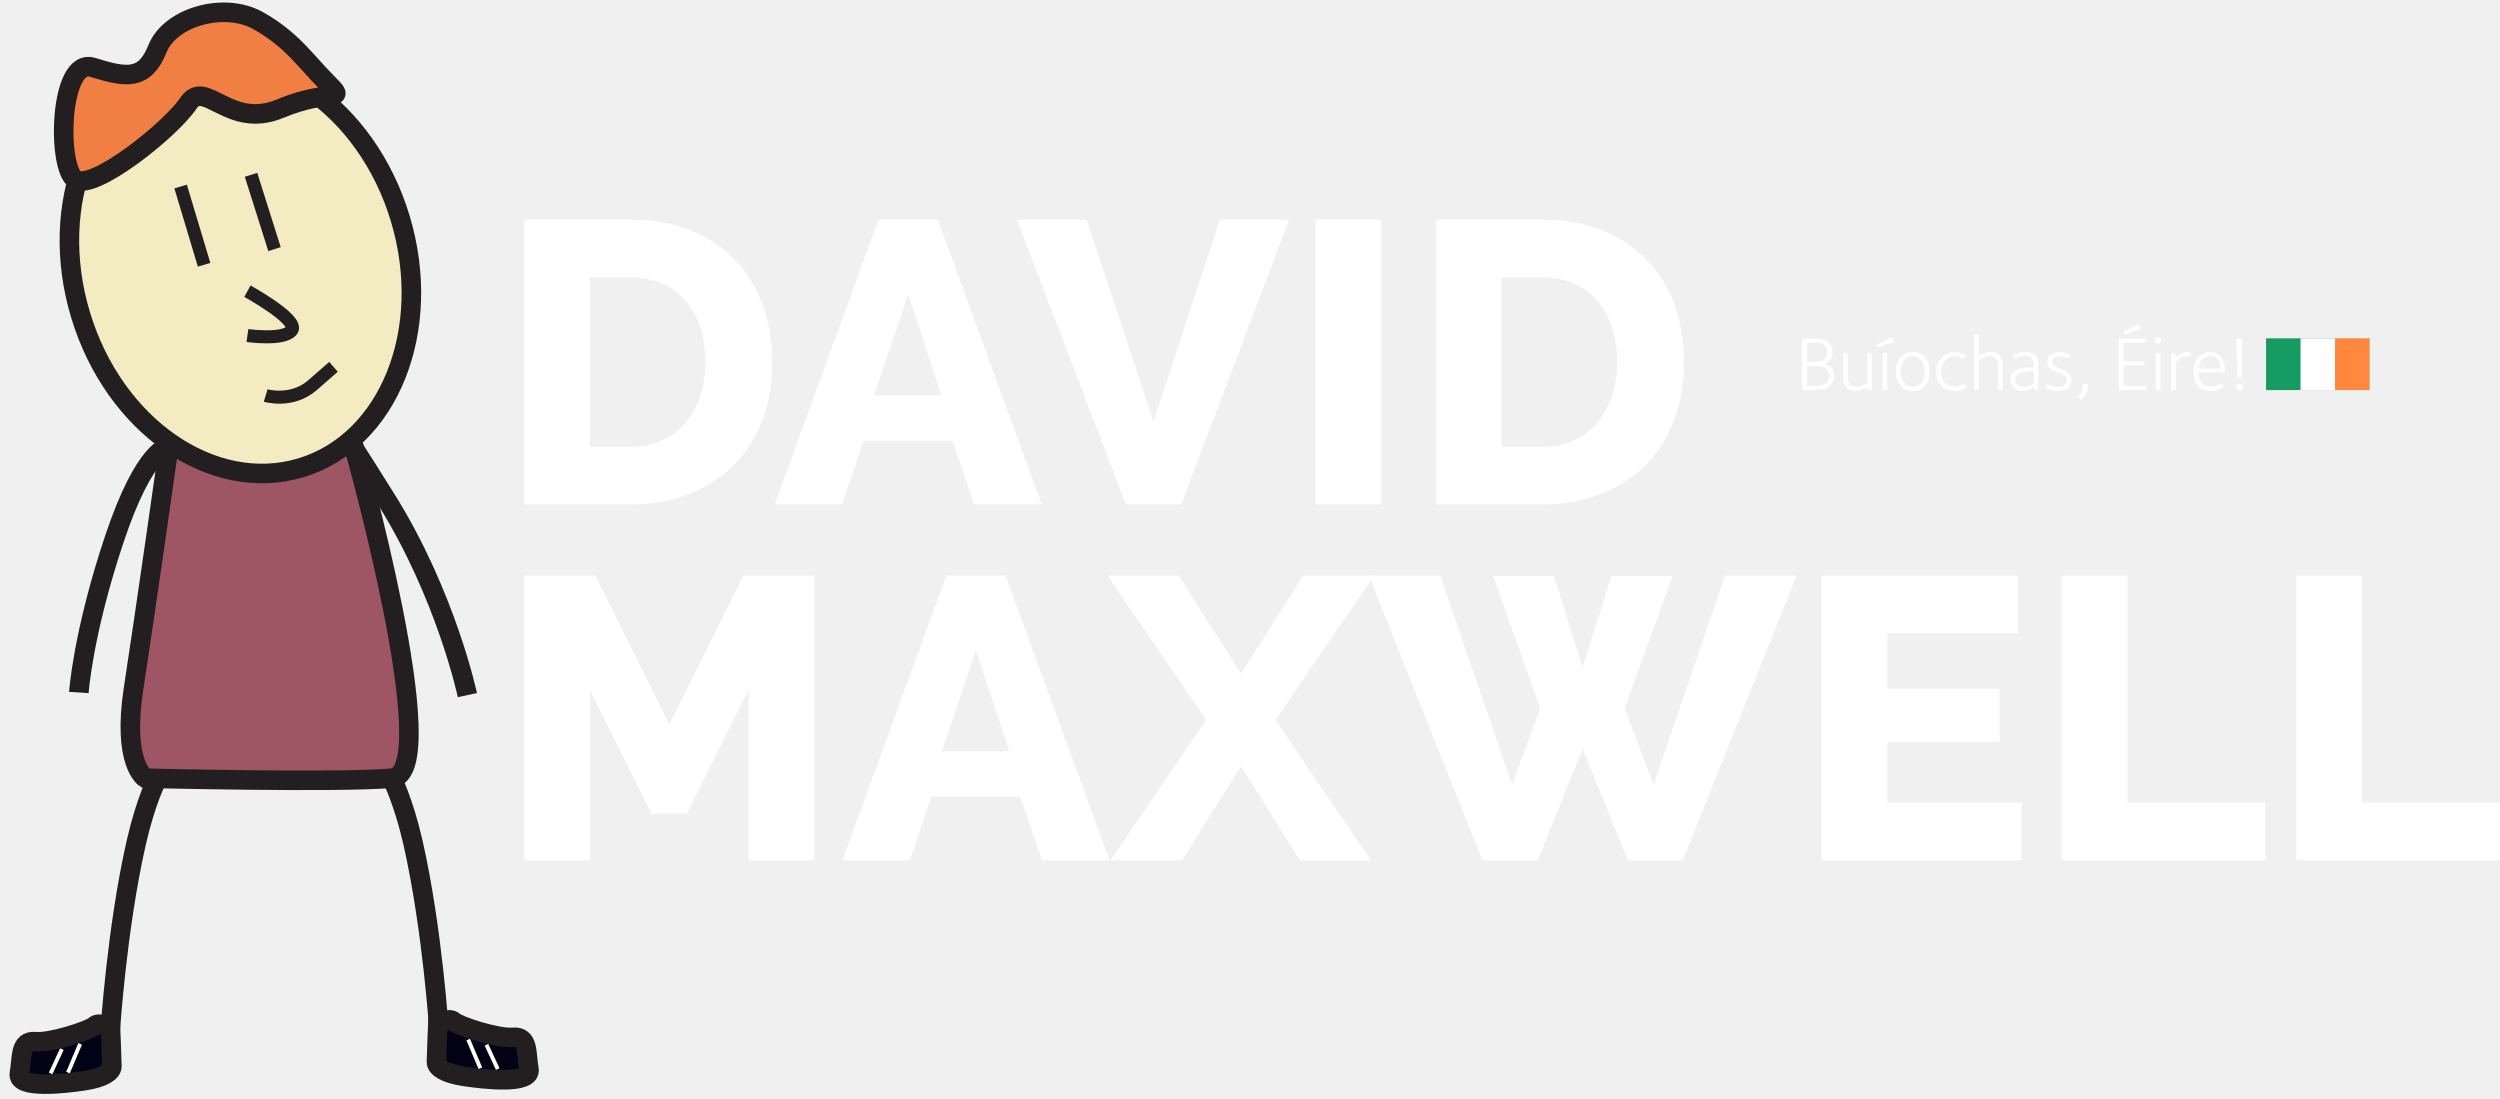
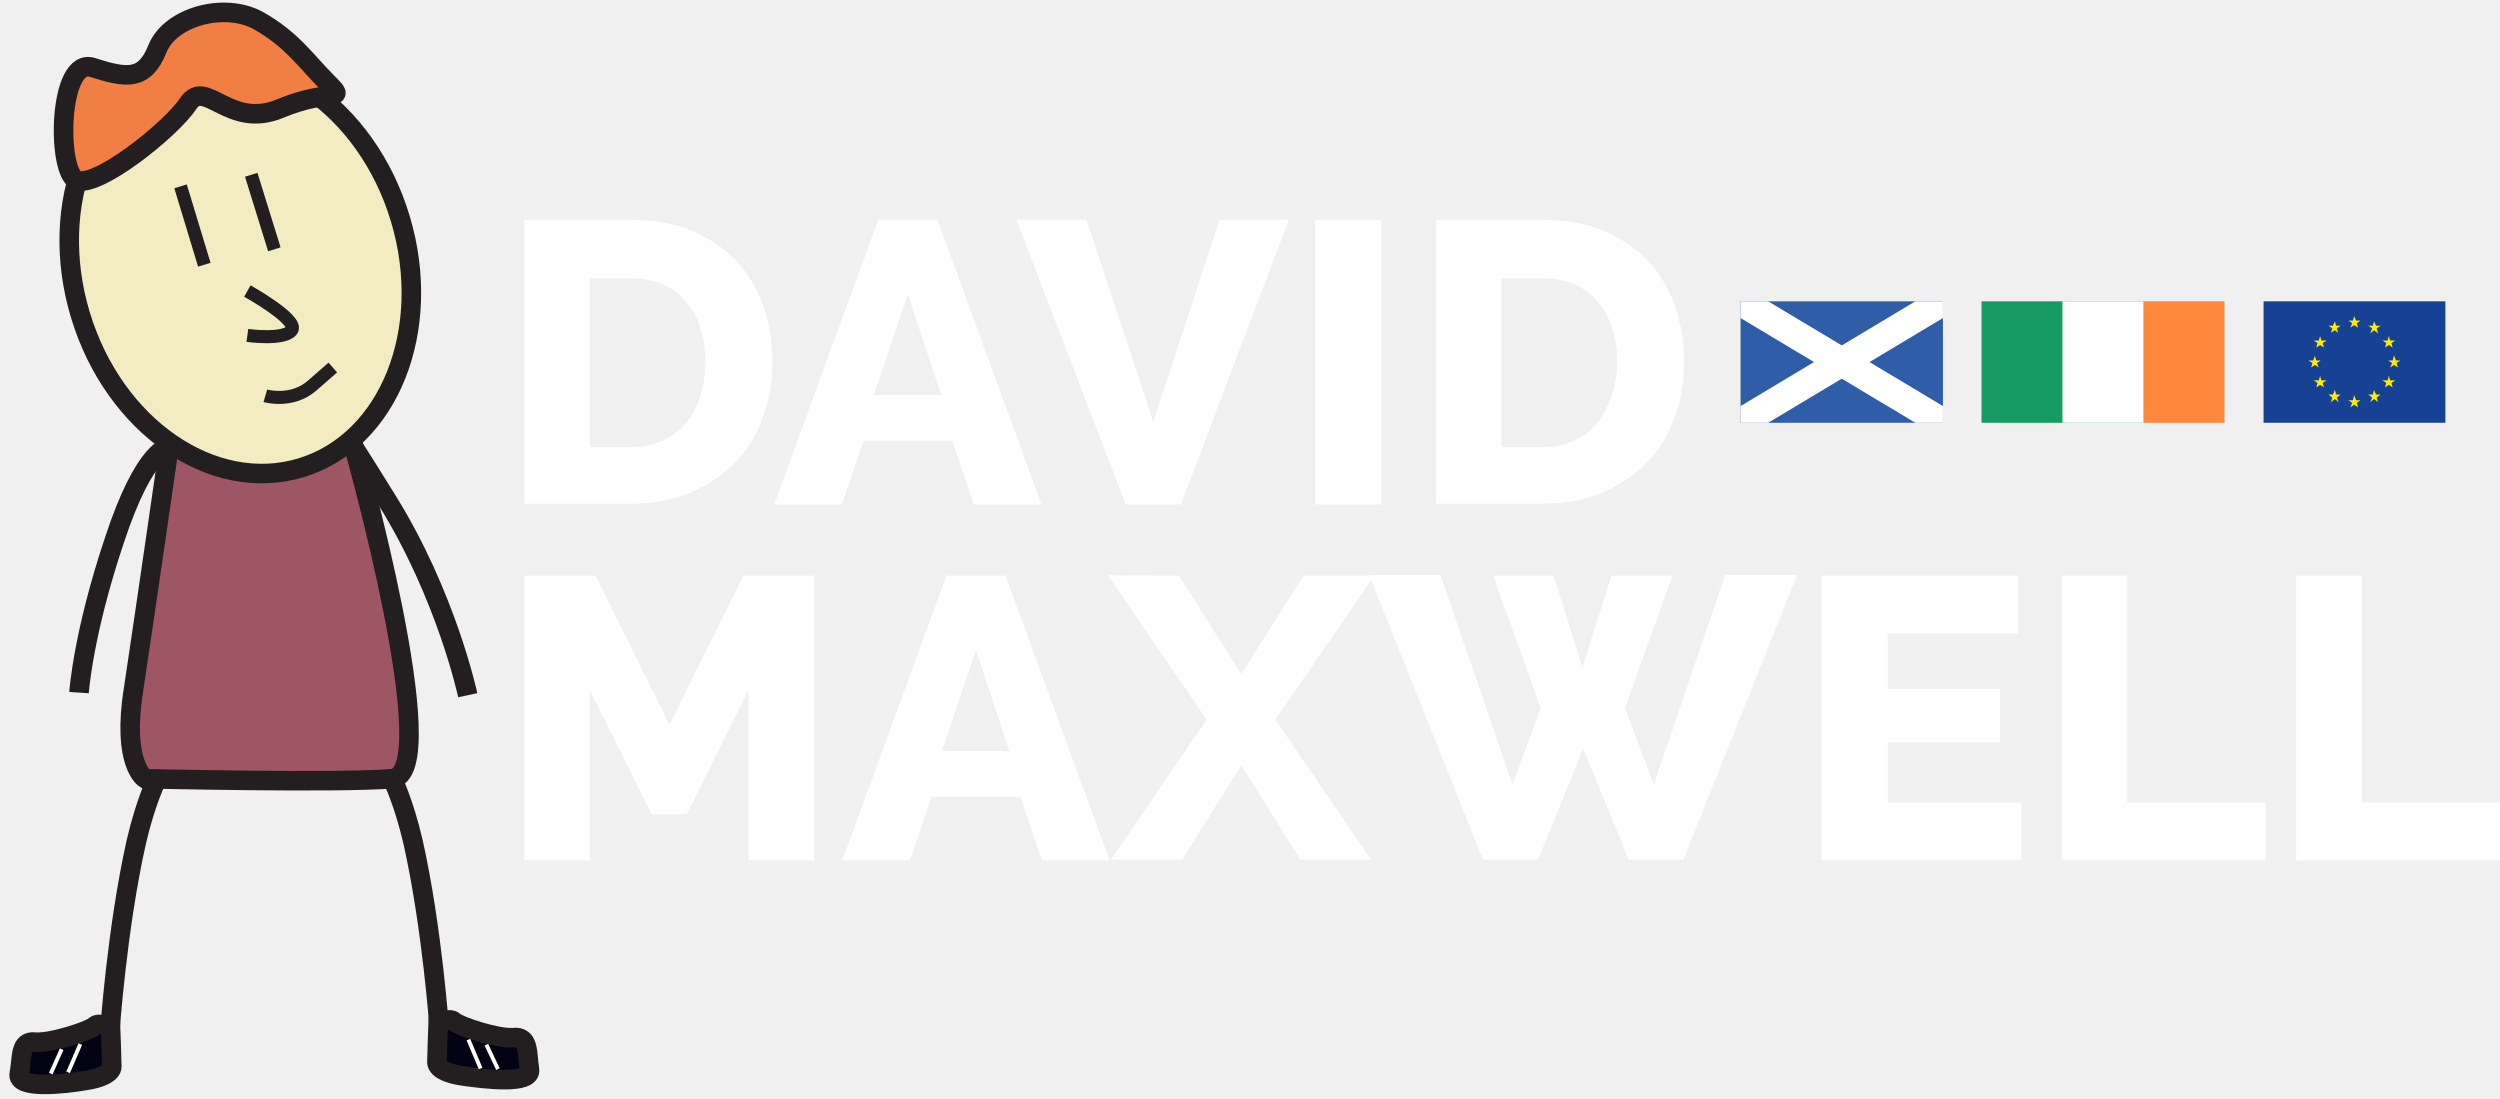
- <svg xmlns="http://www.w3.org/2000/svg" version="1.1" id="Layer_1" x="0px" y="0px" width="389.089px" height="171.039px" viewBox="0 0 389.089 171.039" enable-background="new 0 0 389.089 171.039" xml:space="preserve">
-   <line fill="none" stroke="#231F20" stroke-width="3.044" stroke-miterlimit="10" x1="23.228" y1="26.812" x2="28.707" y2="38.988" />
-   <line fill="none" stroke="#231F20" stroke-width="3.044" stroke-miterlimit="10" x1="42.1" y1="33.51" x2="36.012" y2="24.986" />
-   <line fill="none" stroke="#231F20" stroke-width="3.044" stroke-miterlimit="10" x1="35.403" y1="42.031" x2="43.317" y2="46.901" />
-   <line fill="none" stroke="#231F20" stroke-width="3.044" stroke-miterlimit="10" x1="43.317" y1="46.901" x2="34.186" y2="49.945" />
-   <path fill="#9E5664" stroke="#231F20" stroke-width="3.044" stroke-miterlimit="10" d="M26.272,69.554l28.613-0.735  c0,0,14.611,51.561,6.087,52.298c-8.523,0.736-38.353,0-38.353,0s-3.652-2.212-1.826-13.997  C22.619,95.336,26.272,69.554,26.272,69.554z" />
-   <ellipse transform="matrix(0.288 0.9576 -0.9576 0.288 66.3777 -6.2805)" fill="#F3ECC2" stroke="#231F20" stroke-width="3.044" stroke-miterlimit="10" cx="37.413" cy="41.5" rx="32.693" ry="25.986" />
-   <path fill="none" stroke="#231F20" stroke-width="3.044" stroke-miterlimit="10" d="M55.754,71.204c0,0-4.933-8.351,4.384,6.561  c9.316,14.913,12.604,30.419,12.604,30.419" />
-   <path fill="none" stroke="#231F20" stroke-width="3.044" stroke-miterlimit="10" d="M26.272,69.554c0,0-3.653-0.126-8.523,14.482  c-4.87,14.613-5.479,23.744-5.479,23.744" />
-   <path fill="#F17E42" stroke="#231F20" stroke-width="3.044" stroke-miterlimit="10" d="M14.429,10.484  c5.285,1.651,8.097,2.052,10.079-2.902c1.982-4.954,10.399-7.335,15.682-4.363c5.285,2.972,7.394,6.335,10.696,9.639  c3.302,3.303,0.622,0.755-7.304,4.058c-7.927,3.303-11.648-4.78-14.291-0.816c-2.642,3.963-14.531,13.541-17.504,11.89  C8.815,26.336,9.146,8.833,14.429,10.484z" />
-   <path fill="none" stroke="#231F20" stroke-width="2.029" stroke-miterlimit="10" d="M28.112,29.032  c3.652,12.176,3.652,12.176,3.652,12.176" />
-   <line fill="none" stroke="#231F20" stroke-width="2.029" stroke-miterlimit="10" x1="39.069" y1="27.206" x2="42.723" y2="38.771" />
-   <path fill="none" stroke="#231F20" stroke-width="2.029" stroke-miterlimit="10" d="M38.508,45.321c0,0,8.117,4.465,6.899,6.087  c-1.217,1.623-6.899,0.812-6.899,0.812" />
-   <path fill="none" stroke="#231F20" stroke-width="2.029" stroke-miterlimit="10" d="M41.349,61.554c0,0,4.058,1.217,7.304-1.623  c3.247-2.84,3.247-2.84,3.247-2.84l0,0" />
-   <path fill="none" stroke="#231F20" stroke-width="3.044" stroke-miterlimit="10" d="M60.972,121.116c0,0,1.822,3.509,3.306,10.034  c3.043,13.393,4.058,29.422,4.058,29.422" />
-   <path fill="none" stroke="#231F20" stroke-width="3.044" stroke-miterlimit="10" d="M24.508,121.116c0,0-1.823,3.509-3.305,10.034  c-3.044,13.393-4.059,29.422-4.059,29.422" />
-   <path fill="#020214" stroke="#231F20" stroke-width="3.044" stroke-miterlimit="10" d="M68.155,159.199  c0,0-0.226,5.172-0.226,6.072c0,0.898,1.349,1.798,4.273,2.247c2.924,0.45,10.57,1.352,10.12-1.124c-0.45-2.473,0-5.173-2.473-4.947  c-2.475,0.225-8.547-1.8-9.222-2.475C69.953,158.3,68.155,159.199,68.155,159.199z" />
-   <line fill="none" stroke="#FFFFFF" stroke-width="0.609" stroke-miterlimit="10" x1="72.867" y1="161.789" x2="74.761" y2="166.253" />
-   <line fill="none" stroke="#FFFFFF" stroke-width="0.609" stroke-miterlimit="10" x1="75.708" y1="162.601" x2="77.466" y2="166.389" />
-   <path fill="#020214" stroke="#231F20" stroke-width="3.044" stroke-miterlimit="10" d="M17.188,159.875  c0,0,0.225,5.172,0.225,6.071s-1.35,1.799-4.274,2.249c-2.923,0.451-10.57,1.351-10.12-1.123c0.45-2.475,0-5.173,2.474-4.948  c2.474,0.226,8.547-1.8,9.222-2.475C15.388,158.976,17.188,159.875,17.188,159.875z" />
-   <line fill="none" stroke="#FFFFFF" stroke-width="0.609" stroke-miterlimit="10" x1="12.475" y1="162.465" x2="10.582" y2="166.931" />
-   <line fill="none" stroke="#FFFFFF" stroke-width="0.609" stroke-miterlimit="10" x1="9.635" y1="163.277" x2="7.876" y2="167.066" />
+ <svg xmlns="http://www.w3.org/2000/svg" version="1.1" id="Layer_1" x="0px" y="0px" viewBox="0 0 389.1 171" style="enable-background:new 0 0 389.1 171;" xml:space="preserve">
+   <style type="text/css">
+ 	.st0{fill:none;stroke:#231F20;stroke-width:3.044;stroke-miterlimit:10;}
+ 	.st1{fill:#9E5664;stroke:#231F20;stroke-width:3.044;stroke-miterlimit:10;}
+ 	.st2{fill:#F3ECC2;stroke:#231F20;stroke-width:3.043;stroke-miterlimit:10;}
+ 	.st3{fill:#F17E42;stroke:#231F20;stroke-width:3.044;stroke-miterlimit:10;}
+ 	.st4{fill:none;stroke:#231F20;stroke-width:2.029;stroke-miterlimit:10;}
+ 	.st5{fill:#020214;stroke:#231F20;stroke-width:3.044;stroke-miterlimit:10;}
+ 	.st6{fill:none;stroke:#FFFFFF;stroke-width:0.609;stroke-miterlimit:10;}
+ 	.st7{fill:#FFFFFF;}
+ 	.st8{fill:#169B62;}
+ 	.st9{fill:#FF883E;}
+ 	.st10{fill:#305DA8;}
+ 	.st11{fill:#FFFFFF;stroke:#000000;stroke-miterlimit:10;}
+ 	.st12{fill:#164194;}
+ 	.st13{fill:#FFEC00;}
+ </style>
+   <line class="st0" x1="23.2" y1="26.8" x2="28.7" y2="39" />
+   <line class="st0" x1="42.1" y1="33.5" x2="36" y2="25" />
+   <line class="st0" x1="35.4" y1="42" x2="43.3" y2="46.9" />
+   <line class="st0" x1="43.3" y1="46.9" x2="34.2" y2="49.9" />
+   <path class="st1" d="M26.3,69.6l28.6-0.7c0,0,14.6,51.6,6.1,52.3c-8.5,0.7-38.4,0-38.4,0s-3.7-2.2-1.8-14  C22.6,95.3,26.3,69.6,26.3,69.6z" />
+   <ellipse transform="matrix(0.9576 -0.288 0.288 0.9576 -10.3666 12.5334)" class="st2" cx="37.4" cy="41.5" rx="26" ry="32.7" />
+   <path class="st0" d="M55.8,71.2c0,0-4.9-8.4,4.4,6.6c9.3,14.9,12.6,30.4,12.6,30.4" />
+   <path class="st0" d="M26.3,69.6c0,0-3.7-0.1-8.5,14.5c-4.9,14.6-5.5,23.7-5.5,23.7" />
+   <path class="st3" d="M14.4,10.5c5.3,1.7,8.1,2.1,10.1-2.9s10.4-7.3,15.7-4.4c5.3,3,7.4,6.3,10.7,9.6c3.3,3.3,0.6,0.8-7.3,4.1  c-7.9,3.3-11.6-4.8-14.3-0.8c-2.6,4-14.5,13.5-17.5,11.9C8.8,26.3,9.1,8.8,14.4,10.5z" />
+   <path class="st4" d="M28.1,29c3.7,12.2,3.7,12.2,3.7,12.2" />
+   <line class="st4" x1="39.1" y1="27.2" x2="42.7" y2="38.8" />
+   <path class="st4" d="M38.5,45.3c0,0,8.1,4.5,6.9,6.1c-1.2,1.6-6.9,0.8-6.9,0.8" />
+   <path class="st4" d="M41.3,61.6c0,0,4.1,1.2,7.3-1.6c3.2-2.8,3.2-2.8,3.2-2.8l0,0" />
+   <path class="st0" d="M61,121.1c0,0,1.8,3.5,3.3,10c3,13.4,4.1,29.4,4.1,29.4" />
+   <path class="st0" d="M24.5,121.1c0,0-1.8,3.5-3.3,10c-3,13.4-4.1,29.4-4.1,29.4" />
+   <path class="st5" d="M68.2,159.2c0,0-0.2,5.2-0.2,6.1c0,0.9,1.3,1.8,4.3,2.2c2.9,0.4,10.6,1.4,10.1-1.1c-0.4-2.5,0-5.2-2.5-4.9  c-2.5,0.2-8.5-1.8-9.2-2.5C70,158.3,68.2,159.2,68.2,159.2z" />
+   <line class="st6" x1="72.9" y1="161.8" x2="74.8" y2="166.3" />
+   <line class="st6" x1="75.7" y1="162.6" x2="77.5" y2="166.4" />
+   <path class="st5" d="M17.2,159.9c0,0,0.2,5.2,0.2,6.1s-1.4,1.8-4.3,2.2c-2.9,0.5-10.6,1.4-10.1-1.1c0.5-2.5,0-5.2,2.5-4.9  c2.5,0.2,8.5-1.8,9.2-2.5C15.4,159,17.2,159.9,17.2,159.9z" />
+   <line class="st6" x1="12.5" y1="162.5" x2="10.6" y2="166.9" />
+   <line class="st6" x1="9.6" y1="163.3" x2="7.9" y2="167.1" />
  <g>
-     <path fill="#FFFFFF" d="M81.565,78.501V34.195h16.538c3.66,0,6.863,0.583,9.609,1.746c2.746,1.166,5.045,2.746,6.896,4.744   c1.851,1.996,3.245,4.336,4.18,7.02c0.937,2.684,1.405,5.544,1.405,8.582c0,3.369-0.521,6.417-1.562,9.141   c-1.04,2.725-2.527,5.054-4.46,6.989c-1.935,1.935-4.266,3.432-6.991,4.492c-2.725,1.061-5.751,1.592-9.078,1.592H81.565z    M109.771,56.287c0-1.956-0.259-3.735-0.779-5.336c-0.521-1.602-1.28-2.984-2.277-4.149c-1-1.164-2.227-2.059-3.683-2.684   c-1.457-0.625-3.099-0.937-4.929-0.937H91.8v26.334h6.304c1.872,0,3.534-0.332,4.991-0.998c1.457-0.665,2.674-1.59,3.651-2.776   s1.726-2.579,2.247-4.183C109.513,59.958,109.771,58.2,109.771,56.287z" />
-     <path fill="#FFFFFF" d="M136.729,34.195h9.237l16.163,44.306h-10.484l-3.432-9.922h-13.792l-3.369,9.922h-10.484L136.729,34.195z    M146.527,61.527l-5.18-15.664l-5.304,15.664H146.527z" />
-     <path fill="#FFFFFF" d="M169.115,34.195l10.423,31.451l10.295-31.451h10.796l-16.786,44.306h-8.611l-16.974-44.306H169.115z" />
-     <path fill="#FFFFFF" d="M204.749,78.501V34.195h10.234v44.306H204.749z" />
-     <path fill="#FFFFFF" d="M223.469,78.501V34.195h16.538c3.661,0,6.864,0.583,9.61,1.746c2.746,1.166,5.045,2.746,6.896,4.744   c1.851,1.996,3.245,4.336,4.181,7.02c0.937,2.684,1.405,5.544,1.405,8.582c0,3.369-0.522,6.417-1.562,9.141   c-1.04,2.725-2.527,5.054-4.461,6.989c-1.935,1.935-4.266,3.432-6.99,4.492c-2.726,1.061-5.752,1.592-9.079,1.592H223.469z    M251.676,56.287c0-1.956-0.26-3.735-0.779-5.336c-0.521-1.602-1.279-2.984-2.277-4.149c-1-1.164-2.227-2.059-3.684-2.684   c-1.457-0.625-3.099-0.937-4.929-0.937h-6.304v26.334h6.304c1.872,0,3.535-0.332,4.992-0.998c1.456-0.665,2.673-1.59,3.65-2.776   c0.977-1.187,1.726-2.579,2.247-4.183C251.416,59.958,251.676,58.2,251.676,56.287z" />
-     <path fill="#FFFFFF" d="M116.512,133.886v-26.521l-9.61,19.282h-5.493L91.8,107.365v26.521H81.565V89.579h11.108l11.482,23.152   L115.7,89.579h11.046v44.307H116.512z" />
-     <path fill="#FFFFFF" d="M147.275,89.579h9.236l16.163,44.307h-10.484l-3.432-9.922h-13.792l-3.369,9.922h-10.484L147.275,89.579z    M157.074,116.912l-5.18-15.664l-5.304,15.664H157.074z" />
-     <path fill="#FFFFFF" d="M183.471,89.579l9.673,15.289l9.672-15.289h11.046l-15.352,22.465l14.853,21.842h-11.046l-9.173-14.664   l-9.174,14.664h-11.106l14.853-21.842l-15.352-22.465H183.471z" />
-     <path fill="#FFFFFF" d="M232.396,89.641h9.423l4.494,14.167l4.492-14.167h9.486l-7.427,20.594l4.494,11.92l11.106-32.575h11.17   l-17.721,44.307h-8.549l-7.053-17.35l-6.989,17.35h-8.611L213.05,89.579h11.108l11.172,32.575l4.367-11.92L232.396,89.641z" />
-     <path fill="#FFFFFF" d="M314.645,124.898v8.987h-31.141V89.579h30.577v8.985h-20.343v8.611h17.475v8.3h-17.475v9.423H314.645z" />
-     <path fill="#FFFFFF" d="M320.884,133.886V89.579h10.234v35.319h21.467v8.987H320.884z" />
-     <path fill="#FFFFFF" d="M357.388,133.886V89.579h10.234v35.319h21.467v8.987H357.388z" />
+     <path class="st7" d="M81.6,78.5V34.2h16.5c3.7,0,6.9,0.6,9.6,1.7c2.7,1.2,5,2.7,6.9,4.7c1.9,2,3.2,4.3,4.2,7   c0.9,2.7,1.4,5.5,1.4,8.6c0,3.4-0.5,6.4-1.6,9.1c-1,2.7-2.5,5.1-4.5,7c-1.9,1.9-4.3,3.4-7,4.5c-2.7,1.1-5.8,1.6-9.1,1.6H81.6z    M109.8,56.3c0-2-0.3-3.7-0.8-5.3c-0.5-1.6-1.3-3-2.3-4.1c-1-1.2-2.2-2.1-3.7-2.7c-1.5-0.6-3.1-0.9-4.9-0.9h-6.3v26.3h6.3   c1.9,0,3.5-0.3,5-1c1.5-0.7,2.7-1.6,3.7-2.8s1.7-2.6,2.2-4.2C109.5,60,109.8,58.2,109.8,56.3z" />
+     <path class="st7" d="M136.7,34.2h9.2l16.2,44.3h-10.5l-3.4-9.9h-13.8l-3.4,9.9h-10.5L136.7,34.2z M146.5,61.5l-5.2-15.7L136,61.5   H146.5z" />
+     <path class="st7" d="M169.1,34.2l10.4,31.5l10.3-31.5h10.8l-16.8,44.3h-8.6l-17-44.3C158.3,34.2,169.1,34.2,169.1,34.2z" />
+     <path class="st7" d="M204.7,78.5V34.2H215v44.3H204.7z" />
+     <path class="st7" d="M223.5,78.5V34.2H240c3.7,0,6.9,0.6,9.6,1.7c2.7,1.2,5,2.7,6.9,4.7c1.9,2,3.2,4.3,4.2,7   c0.9,2.7,1.4,5.5,1.4,8.6c0,3.4-0.5,6.4-1.6,9.1c-1,2.7-2.5,5.1-4.5,7c-1.9,1.9-4.3,3.4-7,4.5c-2.7,1.1-5.8,1.6-9.1,1.6H223.5z    M251.7,56.3c0-2-0.3-3.7-0.8-5.3c-0.5-1.6-1.3-3-2.3-4.1c-1-1.2-2.2-2.1-3.7-2.7s-3.1-0.9-4.9-0.9h-6.3v26.3h6.3   c1.9,0,3.5-0.3,5-1c1.5-0.7,2.7-1.6,3.6-2.8c1-1.2,1.7-2.6,2.2-4.2C251.4,60,251.7,58.2,251.7,56.3z" />
+     <path class="st7" d="M116.5,133.9v-26.5l-9.6,19.3h-5.5l-9.6-19.3v26.5H81.6V89.6h11.1l11.5,23.2l11.5-23.2h11v44.3H116.5z" />
+     <path class="st7" d="M147.3,89.6h9.2l16.2,44.3h-10.5l-3.4-9.9H145l-3.4,9.9h-10.5L147.3,89.6z M157.1,116.9l-5.2-15.7l-5.3,15.7   H157.1z" />
+     <path class="st7" d="M183.5,89.6l9.7,15.3l9.7-15.3h11L198.5,112l14.9,21.8h-11l-9.2-14.7l-9.2,14.7h-11.1l14.9-21.8l-15.4-22.5   C172.4,89.6,183.5,89.6,183.5,89.6z" />
+     <path class="st7" d="M232.4,89.6h9.4l4.5,14.2l4.5-14.2h9.5l-7.4,20.6l4.5,11.9l11.1-32.6h11.2l-17.7,44.3h-8.5l-7.1-17.3l-7,17.3   h-8.6l-17.7-44.3h11.1l11.2,32.6l4.4-11.9L232.4,89.6z" />
+     <path class="st7" d="M314.6,124.9v9h-31.1V89.6h30.6v9h-20.3v8.6h17.5v8.3h-17.5v9.4C293.7,124.9,314.6,124.9,314.6,124.9z" />
+     <path class="st7" d="M320.9,133.9V89.6h10.2v35.3h21.5v9L320.9,133.9L320.9,133.9z" />
+     <path class="st7" d="M357.4,133.9V89.6h10.2v35.3h21.5v9L357.4,133.9L357.4,133.9z" />
  </g>
  <g>
-     <path fill="#FFFFFF" d="M285.462,58.443c0,0.624-0.199,1.136-0.6,1.535c-0.352,0.353-0.816,0.572-1.393,0.66   c-0.312,0.048-0.977,0.072-1.992,0.072h-0.996v-8.004h2.016c0.504,0,0.885,0.028,1.141,0.084c0.377,0.088,0.688,0.256,0.936,0.504   c0.416,0.416,0.625,0.932,0.625,1.548c0,0.456-0.125,0.845-0.373,1.164c-0.248,0.32-0.576,0.521-0.982,0.601   C284.923,56.775,285.462,57.387,285.462,58.443z M284.417,54.807c0-0.416-0.131-0.756-0.395-1.02   c-0.225-0.224-0.553-0.364-0.984-0.42c-0.176-0.024-0.572-0.036-1.188-0.036h-0.602v3.012h0.793c0.959,0,1.619-0.18,1.98-0.54   C284.286,55.539,284.417,55.207,284.417,54.807z M284.683,58.467c0-0.392-0.141-0.728-0.42-1.008   c-0.248-0.248-0.617-0.4-1.105-0.456c-0.184-0.024-0.619-0.036-1.307-0.036h-0.602v3.108h0.877c0.576,0,1-0.032,1.271-0.097   c0.352-0.079,0.654-0.245,0.906-0.498C284.556,59.229,284.683,58.891,284.683,58.467z" />
-     <path fill="#FFFFFF" d="M291.317,60.711h-0.66v-0.456c-0.576,0.384-1.199,0.576-1.871,0.576c-0.584,0-1.049-0.172-1.393-0.517   c-0.248-0.247-0.408-0.583-0.48-1.008c-0.023-0.176-0.035-0.531-0.035-1.067v-3.288h0.721v3.432c0,0.752,0.113,1.242,0.342,1.47   c0.227,0.229,0.525,0.343,0.893,0.343c0.361,0,0.748-0.088,1.164-0.265c0.201-0.104,0.4-0.204,0.602-0.3v-4.68h0.719V60.711z" />
-     <path fill="#FFFFFF" d="M294.763,53.199l-2.568,0.96l-0.24-0.468l2.484-1.2L294.763,53.199z M293.718,60.711h-0.721v-5.76h0.721   V60.711z" />
-     <path fill="#FFFFFF" d="M300.317,57.879c0,0.904-0.238,1.626-0.713,2.166c-0.477,0.54-1.119,0.81-1.926,0.81   c-0.785,0-1.414-0.273-1.891-0.821s-0.715-1.282-0.715-2.202s0.238-1.654,0.715-2.202s1.125-0.822,1.949-0.822   c0.785,0,1.41,0.274,1.879,0.822C300.083,56.177,300.317,56.927,300.317,57.879z M299.573,57.854c0-0.712-0.178-1.294-0.533-1.745   c-0.355-0.452-0.807-0.679-1.35-0.679c-0.568,0-1.023,0.216-1.363,0.648c-0.34,0.432-0.51,1.008-0.51,1.728   c0,0.721,0.178,1.303,0.535,1.746c0.355,0.444,0.805,0.666,1.35,0.666c0.584,0,1.041-0.212,1.373-0.636   S299.573,58.583,299.573,57.854z" />
-     <path fill="#FFFFFF" d="M306.042,60.255c-0.064,0.08-0.26,0.185-0.588,0.312c-0.457,0.176-0.916,0.264-1.381,0.264   c-0.809,0-1.463-0.26-1.967-0.78c-0.504-0.52-0.756-1.22-0.756-2.1c0-0.928,0.266-1.685,0.797-2.269s1.223-0.876,2.07-0.876   c0.424,0,0.836,0.089,1.236,0.265c0.248,0.111,0.416,0.212,0.504,0.3l-0.324,0.504c-0.465-0.28-0.947-0.42-1.451-0.42   c-0.617,0-1.119,0.226-1.508,0.678c-0.387,0.452-0.582,1.022-0.582,1.71c0,0.696,0.189,1.256,0.564,1.68   c0.377,0.425,0.861,0.637,1.453,0.637c0.486,0,1.027-0.148,1.619-0.444L306.042,60.255z" />
-     <path fill="#FFFFFF" d="M311.681,60.711h-0.719v-3.36c0-0.456-0.012-0.768-0.037-0.936c-0.047-0.28-0.146-0.496-0.299-0.648   c-0.217-0.216-0.516-0.323-0.9-0.323c-0.359,0-0.756,0.092-1.188,0.275c-0.32,0.128-0.512,0.225-0.576,0.288v4.704h-0.721v-8.64   h0.721v3.288c0.072-0.072,0.264-0.173,0.576-0.301c0.439-0.168,0.859-0.252,1.26-0.252c0.584,0,1.023,0.148,1.32,0.444   c0.256,0.256,0.424,0.568,0.504,0.936c0.039,0.2,0.059,0.553,0.059,1.057V60.711z" />
-     <path fill="#FFFFFF" d="M317.249,60.711h-0.66v-0.432c-0.184,0.096-0.367,0.191-0.551,0.288c-0.434,0.176-0.861,0.264-1.285,0.264   c-0.551,0-0.998-0.162-1.338-0.486s-0.51-0.746-0.51-1.266c0-1.256,1.107-1.884,3.324-1.884h0.299v-0.217   c0-0.607-0.096-1.012-0.287-1.212c-0.217-0.224-0.58-0.336-1.092-0.336c-0.527,0-1.061,0.152-1.596,0.456l-0.301-0.504   c0.088-0.088,0.275-0.191,0.564-0.312c0.439-0.185,0.912-0.276,1.416-0.276c0.672,0,1.191,0.185,1.561,0.552   c0.207,0.208,0.34,0.464,0.395,0.769c0.041,0.184,0.061,0.479,0.061,0.888V60.711z M316.528,59.727v-1.943h-0.322   c-1.705,0-2.557,0.436-2.557,1.308c0,0.312,0.1,0.568,0.301,0.769c0.223,0.224,0.547,0.336,0.971,0.336   C315.321,60.195,315.856,60.039,316.528,59.727z" />
-     <path fill="#FFFFFF" d="M322.397,59.139c0,0.536-0.186,0.956-0.559,1.261c-0.371,0.304-0.877,0.455-1.518,0.455   c-0.465,0-0.916-0.088-1.355-0.264c-0.305-0.12-0.496-0.22-0.576-0.3l0.311-0.552c0.48,0.319,1.004,0.479,1.572,0.479   c0.434,0,0.771-0.09,1.016-0.27c0.242-0.181,0.365-0.427,0.365-0.738c0-0.336-0.164-0.612-0.492-0.828   c-0.119-0.072-0.436-0.208-0.947-0.408c-0.553-0.216-0.924-0.403-1.117-0.563c-0.32-0.265-0.48-0.628-0.48-1.092   c0-0.456,0.184-0.822,0.547-1.099c0.363-0.275,0.822-0.414,1.375-0.414c0.432,0,0.844,0.08,1.234,0.24   c0.258,0.104,0.426,0.196,0.506,0.276l-0.289,0.516c-0.473-0.271-0.936-0.408-1.393-0.408c-0.344,0-0.635,0.08-0.875,0.24   s-0.361,0.368-0.361,0.624c0,0.296,0.125,0.528,0.373,0.696c0.104,0.071,0.393,0.204,0.863,0.396   c0.607,0.248,1.004,0.44,1.188,0.576C322.194,58.259,322.397,58.651,322.397,59.139z" />
-     <path fill="#FFFFFF" d="M324.989,59.871c0,0.888-0.354,1.684-1.057,2.388l-0.455-0.359c0.432-0.608,0.646-1.269,0.646-1.98v-0.12   h0.865V59.871z" />
-     <path fill="#FFFFFF" d="M334.06,60.711h-4.318v-8.004h4.223v0.647h-3.467v2.845h3.252v0.636h-3.252v3.204h3.562V60.711z    M333.257,51.146l-2.568,0.961l-0.24-0.469l2.484-1.2L333.257,51.146z" />
-     <path fill="#FFFFFF" d="M336.364,53.007c0,0.128-0.047,0.24-0.139,0.336s-0.205,0.145-0.342,0.145c-0.127,0-0.24-0.049-0.336-0.145   s-0.145-0.208-0.145-0.336c0-0.136,0.049-0.25,0.145-0.342s0.209-0.138,0.336-0.138c0.137,0,0.25,0.046,0.342,0.138   S336.364,52.871,336.364,53.007z M336.243,60.711h-0.719v-5.76h0.719V60.711z" />
-     <path fill="#FFFFFF" d="M341.032,54.891l-0.168,0.601c-0.168-0.024-0.324-0.036-0.469-0.036c-0.359,0-0.688,0.084-0.982,0.252   c-0.217,0.12-0.404,0.276-0.564,0.468c-0.072,0.096-0.141,0.192-0.205,0.288v4.248h-0.719v-5.76h0.684v0.756   c0.504-0.608,1.111-0.912,1.824-0.912C340.64,54.795,340.841,54.827,341.032,54.891z" />
-     <path fill="#FFFFFF" d="M346.288,57.591c0,0.017-0.004,0.072-0.012,0.168s-0.012,0.168-0.012,0.216h-4.129   c0,0.656,0.172,1.185,0.518,1.584c0.344,0.4,0.832,0.601,1.463,0.601c0.488,0,1.045-0.156,1.668-0.468l0.324,0.552   c-0.049,0.063-0.244,0.168-0.588,0.312c-0.48,0.185-0.969,0.276-1.465,0.276c-0.824,0-1.473-0.272-1.949-0.816   s-0.715-1.26-0.715-2.147c0-0.928,0.238-1.67,0.715-2.227c0.477-0.556,1.113-0.834,1.914-0.834c0.68,0,1.225,0.24,1.633,0.721   C346.077,56.031,346.288,56.719,346.288,57.591z M345.556,57.363c0-0.504-0.111-0.937-0.336-1.296   c-0.279-0.433-0.676-0.648-1.188-0.648s-0.943,0.176-1.295,0.528c-0.354,0.352-0.545,0.824-0.576,1.416H345.556z" />
-     <path fill="#FFFFFF" d="M349.085,60.267c0,0.152-0.053,0.28-0.156,0.385c-0.105,0.104-0.232,0.155-0.385,0.155   s-0.279-0.052-0.383-0.155c-0.105-0.104-0.156-0.232-0.156-0.385c0-0.151,0.051-0.279,0.156-0.384   c0.104-0.104,0.23-0.156,0.383-0.156s0.279,0.053,0.385,0.156C349.032,59.987,349.085,60.115,349.085,60.267z M348.987,52.707   l-0.119,6.06h-0.648l-0.156-6.06H348.987z" />
+     <rect x="308.4" y="46.9" class="st8" width="37.8" height="18.9" />
+     <rect x="321" y="46.9" class="st7" width="25.2" height="18.9" />
+     <rect x="333.6" y="46.9" class="st9" width="12.6" height="18.9" />
  </g>
  <g>
-     <rect x="352.679" y="52.656" fill="#169B62" width="16.104" height="8.052" />
-     <rect x="358.046" y="52.656" fill="#FFFFFF" width="10.736" height="8.052" />
-     <rect x="363.415" y="52.656" fill="#FF883E" width="5.367" height="8.052" />
+     <rect x="270.9" y="46.9" class="st10" width="31.5" height="18.9" />
+     <g>
+       <polygon class="st7" points="275.2,65.8 270.9,65.8 270.9,63.2 298.1,46.9 302.4,46.9 302.4,49.5   " />
+     </g>
+     <g>
+       <polygon class="st7" points="298.1,65.8 270.9,49.5 270.9,46.9 275.2,46.9 302.4,63.2 302.4,65.8   " />
+     </g>
+   </g>
+   <path class="st11" d="M441.7-53.1" />
+   <g>
+     <g>
+       <rect x="352.3" y="46.9" class="st12" width="28.3" height="18.9" />
+       <path class="st12" d="M366.5,56.3" />
+     </g>
+     <g>
+       <polygon class="st13" points="365.8,51 366.4,50.6 367,51 366.8,50.3 367.4,49.9 366.7,49.9 366.4,49.2 366.2,49.9 365.5,49.9     366.1,50.3   " />
+       <polygon class="st13" points="362.8,51.8 363.4,51.4 363.9,51.8 363.7,51.1 364.3,50.7 363.6,50.7 363.4,50 363.1,50.7     362.4,50.7 363,51.1   " />
+       <polygon class="st13" points="361.1,52.3 360.9,53 360.1,53 360.7,53.4 360.5,54.1 361.1,53.7 361.7,54.1 361.5,53.4 362.1,53     361.3,53   " />
+       <polygon class="st13" points="360.3,56.8 360.9,57.2 360.6,56.5 361.2,56.1 360.5,56.1 360.3,55.4 360,56.1 359.3,56.1     359.9,56.5 359.7,57.2   " />
+       <polygon class="st13" points="361.3,59.2 361.1,58.5 360.9,59.2 360.1,59.2 360.7,59.6 360.5,60.3 361.1,59.9 361.7,60.3     361.5,59.6 362.1,59.2   " />
+       <polygon class="st13" points="363.6,61.4 363.4,60.7 363.1,61.4 362.4,61.4 363,61.9 362.8,62.6 363.4,62.1 364,62.6 363.7,61.9     364.3,61.4   " />
+       <polygon class="st13" points="366.7,62.3 366.4,61.5 366.2,62.3 365.5,62.3 366.1,62.7 365.8,63.4 366.4,63 367,63.4 366.8,62.7     367.4,62.3   " />
+       <polygon class="st13" points="369.8,61.4 369.5,60.7 369.3,61.4 368.6,61.4 369.2,61.9 368.9,62.6 369.5,62.1 370.1,62.6     369.9,61.9 370.5,61.4   " />
+       <polygon class="st13" points="372,59.2 371.8,58.5 371.6,59.2 370.8,59.2 371.4,59.6 371.2,60.3 371.8,59.9 372.4,60.3     372.2,59.6 372.8,59.2   " />
+       <polygon class="st13" points="373.6,56.1 372.9,56.1 372.6,55.3 372.4,56.1 371.7,56.1 372.3,56.5 372,57.2 372.6,56.8     373.2,57.2 373,56.5   " />
+       <polygon class="st13" points="371.2,54.1 371.8,53.7 372.4,54.1 372.2,53.4 372.8,53 372,53 371.8,52.3 371.6,53 370.8,53     371.4,53.4   " />
+       <polygon class="st13" points="369.5,50 369.3,50.7 368.6,50.7 369.2,51.1 368.9,51.9 369.5,51.4 370.1,51.9 369.9,51.1     370.5,50.7 369.8,50.7   " />
+     </g>
  </g>
</svg>
